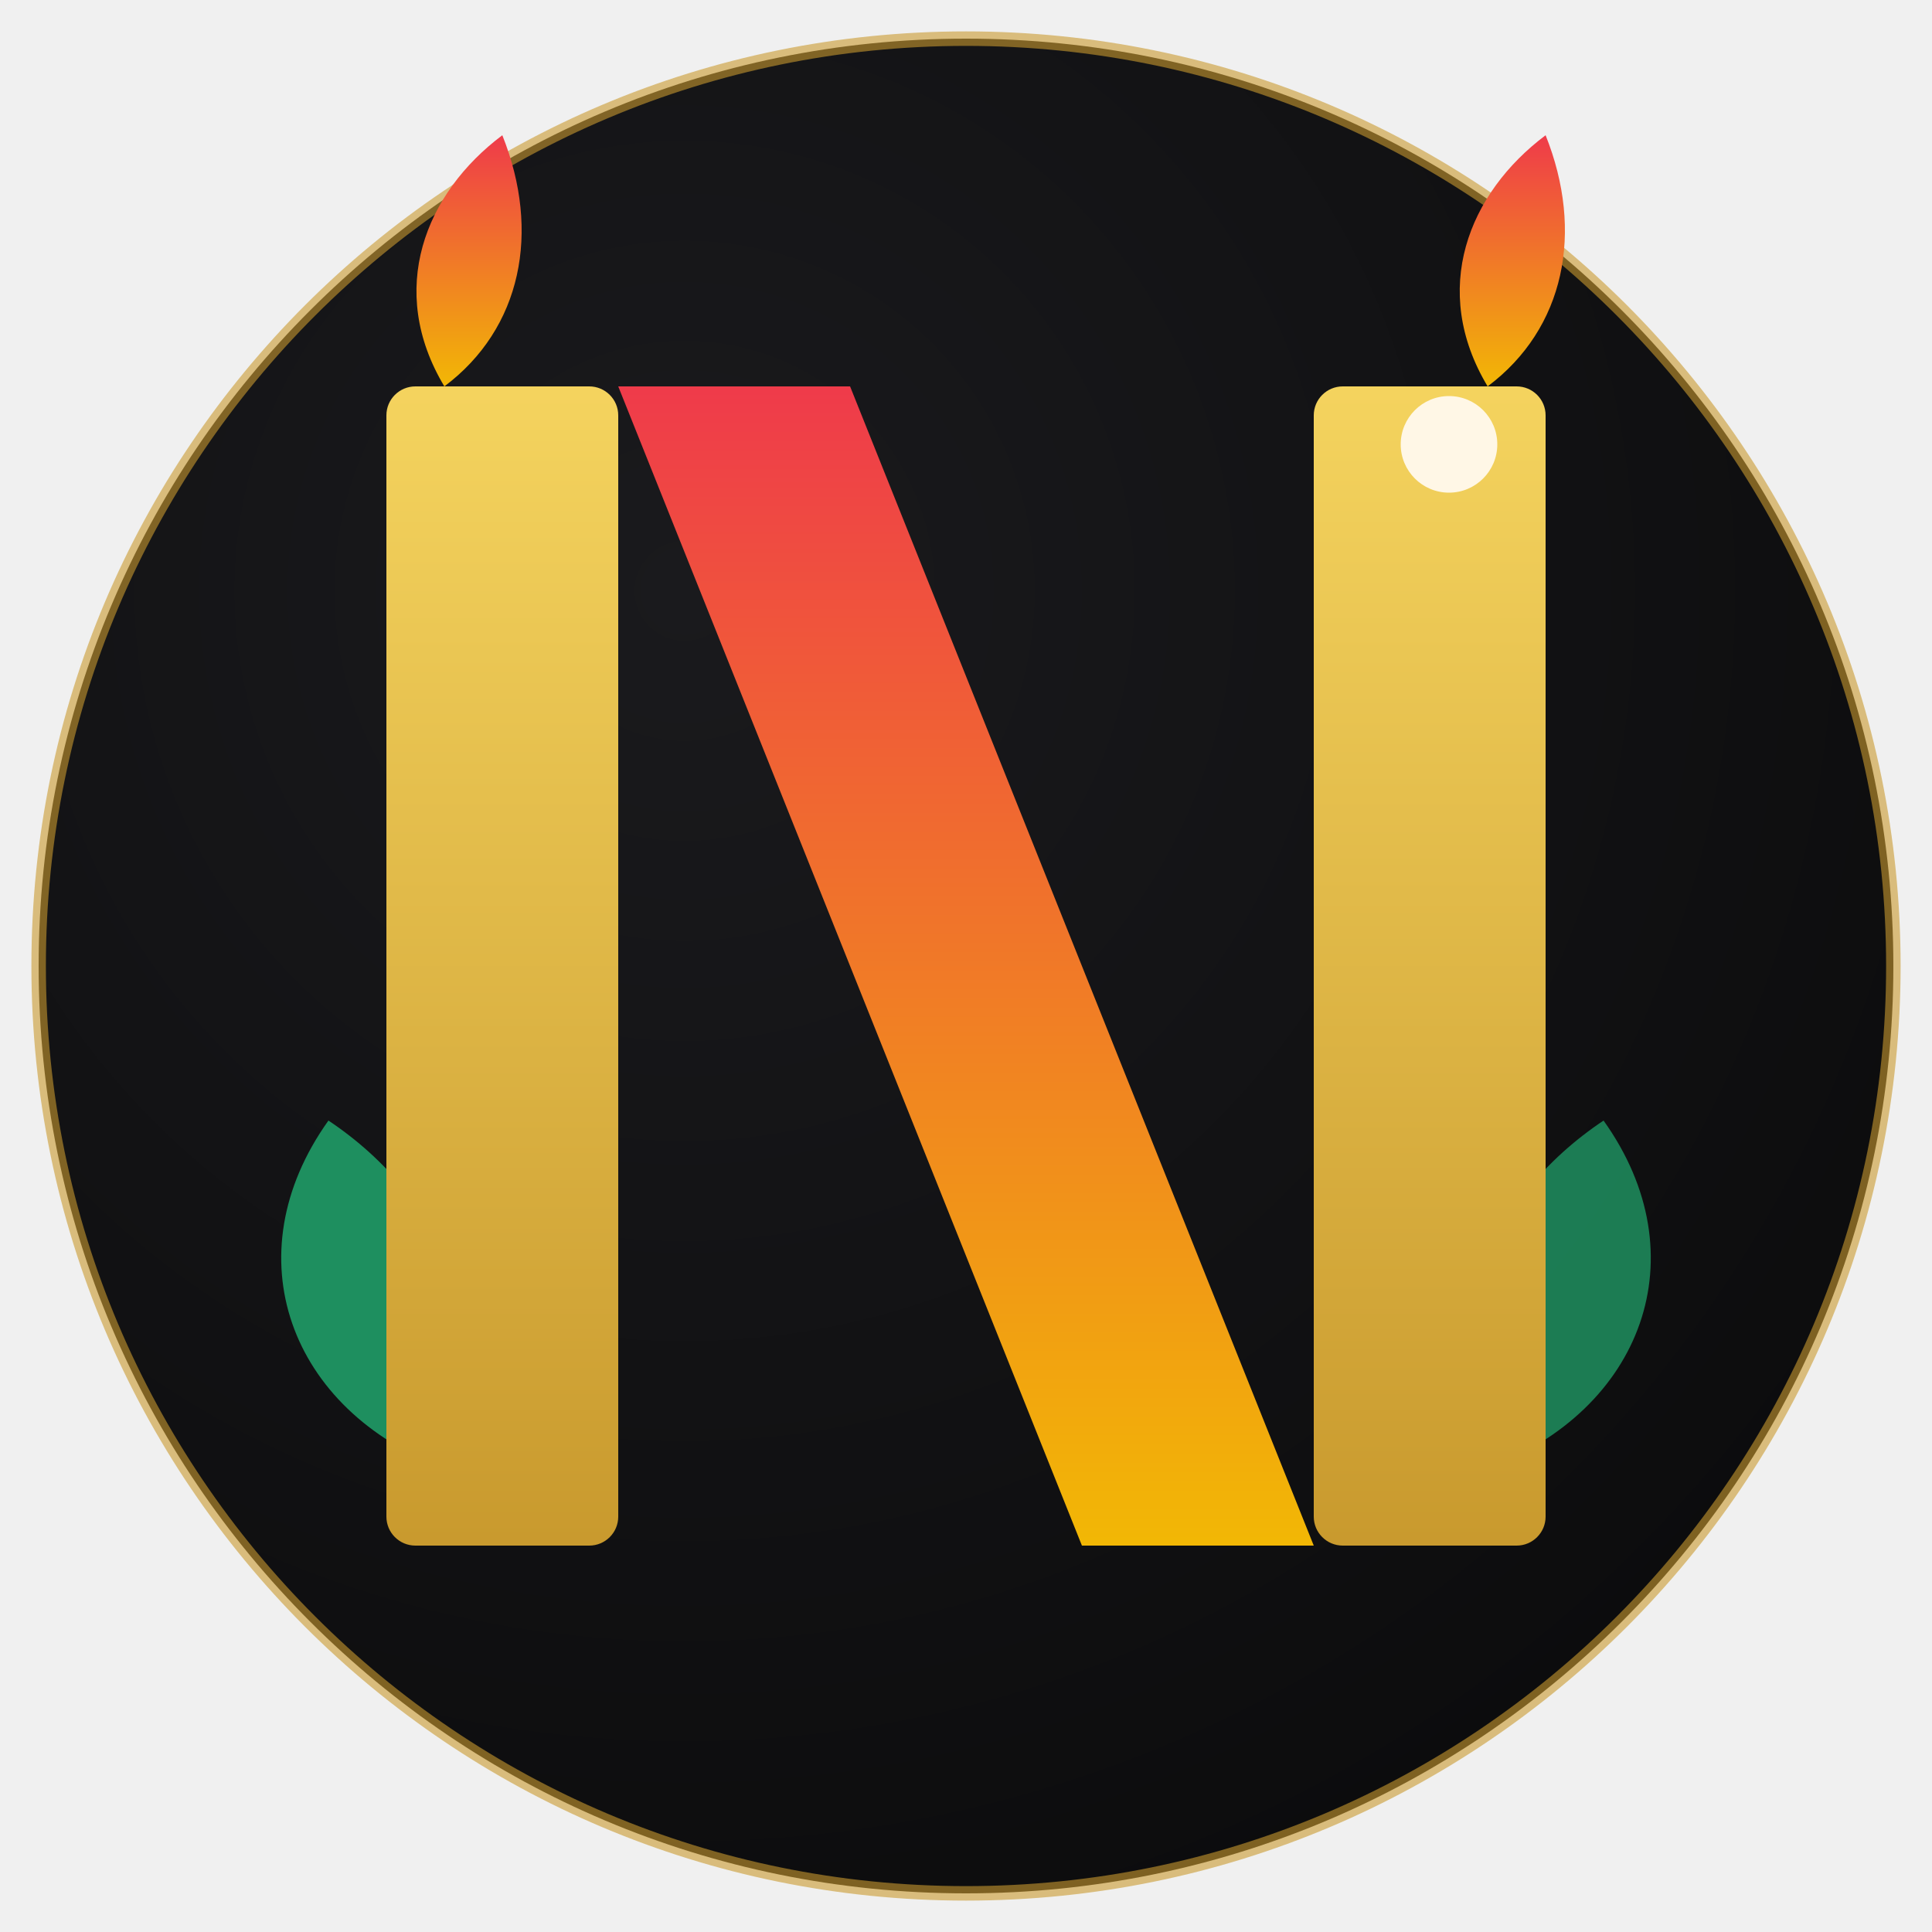
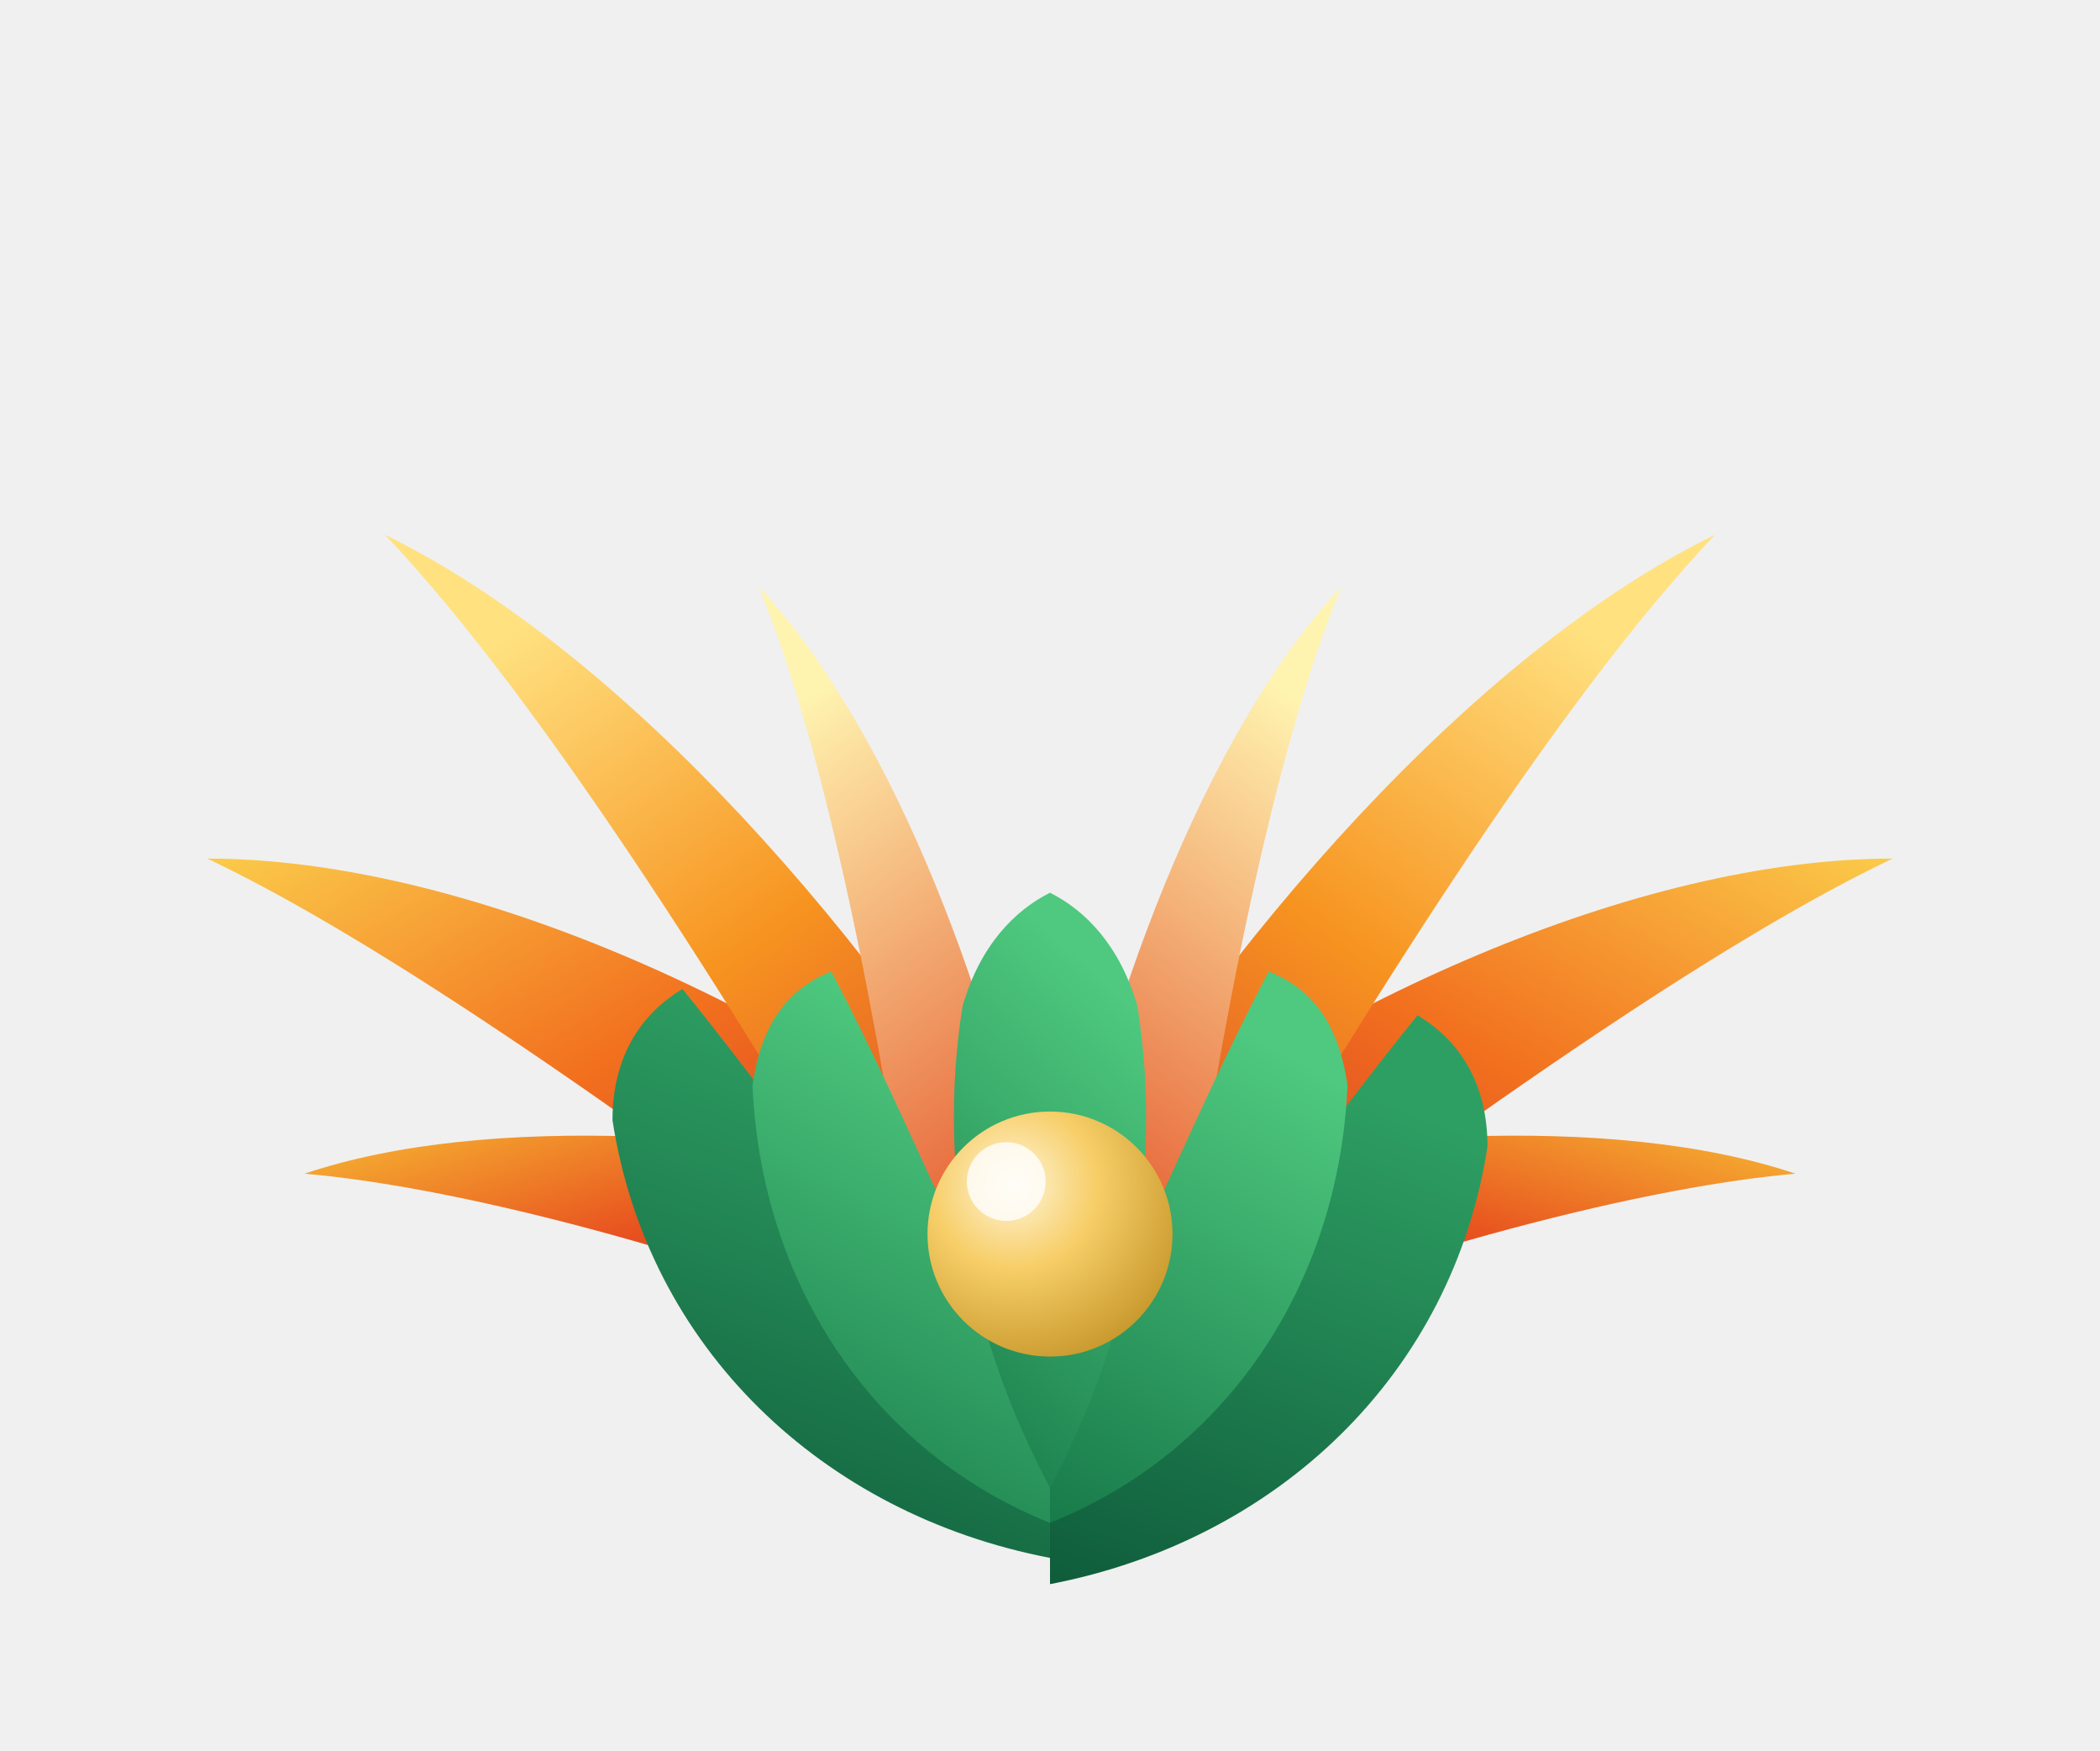
- <svg xmlns="http://www.w3.org/2000/svg" viewBox="0 0 200 200" role="img" aria-label="Nexa">
+ <svg xmlns="http://www.w3.org/2000/svg" viewBox="0 0 240 200" role="img" aria-label="Nexa">
  <defs>
-     <linearGradient id="flame" x1="0" y1="0" x2="0" y2="1">
-       <stop offset="0%" stop-color="#EF3B4A" />
-       <stop offset="100%" stop-color="#F2B705" />
+     <linearGradient id="flameOuter" x1="0" y1="1" x2="1" y2="0">
+       <stop offset="0%" stop-color="#A8121C" />
+       <stop offset="55%" stop-color="#E8531F" />
+       <stop offset="100%" stop-color="#F7B733" />
    </linearGradient>
-     <linearGradient id="gold" x1="0" y1="0" x2="0" y2="1">
-       <stop offset="0%" stop-color="#F4D35E" />
+     <linearGradient id="flameMid" x1="0" y1="1" x2="1" y2="0">
+       <stop offset="0%" stop-color="#C81E2C" />
+       <stop offset="55%" stop-color="#F2701E" />
+       <stop offset="100%" stop-color="#FBCB4A" />
+     </linearGradient>
+     <linearGradient id="flameInner" x1="0" y1="1" x2="0.6" y2="0">
+       <stop offset="0%" stop-color="#D4302C" />
+       <stop offset="55%" stop-color="#F79420" />
+       <stop offset="100%" stop-color="#FFE180" />
+     </linearGradient>
+     <linearGradient id="flameTip" x1="0" y1="1" x2="0.3" y2="0">
+       <stop offset="0%" stop-color="#E2481F" />
+       <stop offset="100%" stop-color="#FFF3B0" />
+     </linearGradient>
+     <linearGradient id="petalOuter" x1="0" y1="1" x2="0.3" y2="0">
+       <stop offset="0%" stop-color="#0F5C3B" />
+       <stop offset="100%" stop-color="#2E9F63" />
+     </linearGradient>
+     <linearGradient id="petalInner" x1="0" y1="1" x2="0.3" y2="0">
+       <stop offset="0%" stop-color="#177A4A" />
+       <stop offset="100%" stop-color="#4FC97F" />
+     </linearGradient>
+     <radialGradient id="jewel" cx="35%" cy="30%" r="75%">
+       <stop offset="0%" stop-color="#FFF6DA" />
+       <stop offset="45%" stop-color="#F7CE68" />
      <stop offset="100%" stop-color="#C99A2E" />
-     </linearGradient>
-     <radialGradient id="bg" cx="35%" cy="30%" r="80%">
-       <stop offset="0%" stop-color="#1A1A1D" />
-       <stop offset="100%" stop-color="#0B0B0C" />
    </radialGradient>
  </defs>
-   <circle cx="100" cy="100" r="96" fill="url(#bg)" />
-   <circle cx="100" cy="100" r="96" fill="none" stroke="#C99A2E" stroke-width="1.5" opacity="0.6" />
-   <path d="M46 152 C 30 146, 24 130, 34 116 C 46 124, 52 138, 46 152 Z" fill="#1E8F5F" />
-   <path d="M154 152 C 170 146, 176 130, 166 116 C 154 124, 148 138, 154 152 Z" fill="#1E8F5F" opacity="0.85" />
-   <rect x="40" y="40" width="24" height="120" rx="3" fill="url(#gold)" />
-   <rect x="136" y="40" width="24" height="120" rx="3" fill="url(#gold)" />
-   <polygon points="64,40 88,40 136,160 112,160" fill="url(#flame)" />
-   <path d="M46 40 C 40 30, 44 20, 52 14 C 56 24, 54 34, 46 40 Z" fill="url(#flame)" />
-   <path d="M154 40 C 148 30, 152 20, 160 14 C 164 24, 162 34, 154 40 Z" fill="url(#flame)" />
-   <circle cx="150" cy="46" r="5" fill="#FFF7E6" />
+   <g>
+     <path d="M 125.9 135.2 C 152.6 129.5 184.0 127.0 205.2 134.1 C 185.8 135.8 155.7 144.2 130.1 154.8 Z" fill="url(#flameOuter)" />
+     <path d="M 122.7 136.5 C 150.3 114.6 187.2 98.1 216.3 98.1 C 193.8 108.8 161.4 132.4 133.3 153.5 Z" fill="url(#flameMid)" />
+     <path d="M 120.6 139.8 C 139.9 107.2 168.6 74.5 196.0 61.1 C 177.4 80.7 154.6 117.5 135.4 150.2 Z" fill="url(#flameInner)" />
+     <path d="M 120.7 143.2 C 126.2 115.0 137.6 84.0 153.3 67.0 C 145.5 86.0 139.3 118.2 135.3 146.8 Z" fill="url(#flameTip)" />
+   </g>
+   <g transform="translate(240,0) scale(-1,1)">
+     <path d="M 125.9 135.2 C 152.6 129.5 184.0 127.0 205.2 134.1 C 185.8 135.8 155.7 144.2 130.1 154.8 Z" fill="url(#flameOuter)" />
+     <path d="M 122.7 136.5 C 150.3 114.6 187.2 98.1 216.3 98.1 C 193.8 108.8 161.4 132.4 133.3 153.5 Z" fill="url(#flameMid)" />
+     <path d="M 120.6 139.8 C 139.9 107.2 168.6 74.5 196.0 61.1 C 177.4 80.7 154.6 117.5 135.4 150.2 Z" fill="url(#flameInner)" />
+     <path d="M 120.7 143.2 C 126.2 115.0 137.6 84.0 153.3 67.0 C 145.5 86.0 139.3 118.2 135.3 146.8 Z" fill="url(#flameTip)" />
+   </g>
+   <g>
+     <path d="M120 178 C 94 173, 74 154, 70 128 C 70 121, 73 116, 78 113 C 91 129, 105 150, 120 164 Z" fill="url(#petalOuter)" />
+     <path d="M120 181 C 146 176, 166 157, 170 131 C 170 124, 167 119, 162 116 C 149 132, 135 153, 120 167 Z" fill="url(#petalOuter)" />
+     <path d="M120 174 C 100 166, 87 147, 86 124 C 87 117, 90 113, 95 111 C 104 128, 112 149, 120 162 Z" fill="url(#petalInner)" />
+     <path d="M120 174 C 140 166, 153 147, 154 124 C 153 117, 150 113, 145 111 C 136 128, 128 149, 120 162 Z" fill="url(#petalInner)" />
+     <path d="M120 170 C 111 153, 107 134, 110 115 C 112 108, 116 104, 120 102 C 124 104, 128 108, 130 115 C 133 134, 129 153, 120 170 Z" fill="url(#petalInner)" />
+   </g>
+   <circle cx="120" cy="141" r="14" fill="url(#jewel)" />
+   <circle cx="115" cy="135" r="4.5" fill="#FFFFFF" opacity="0.8" />
</svg>
